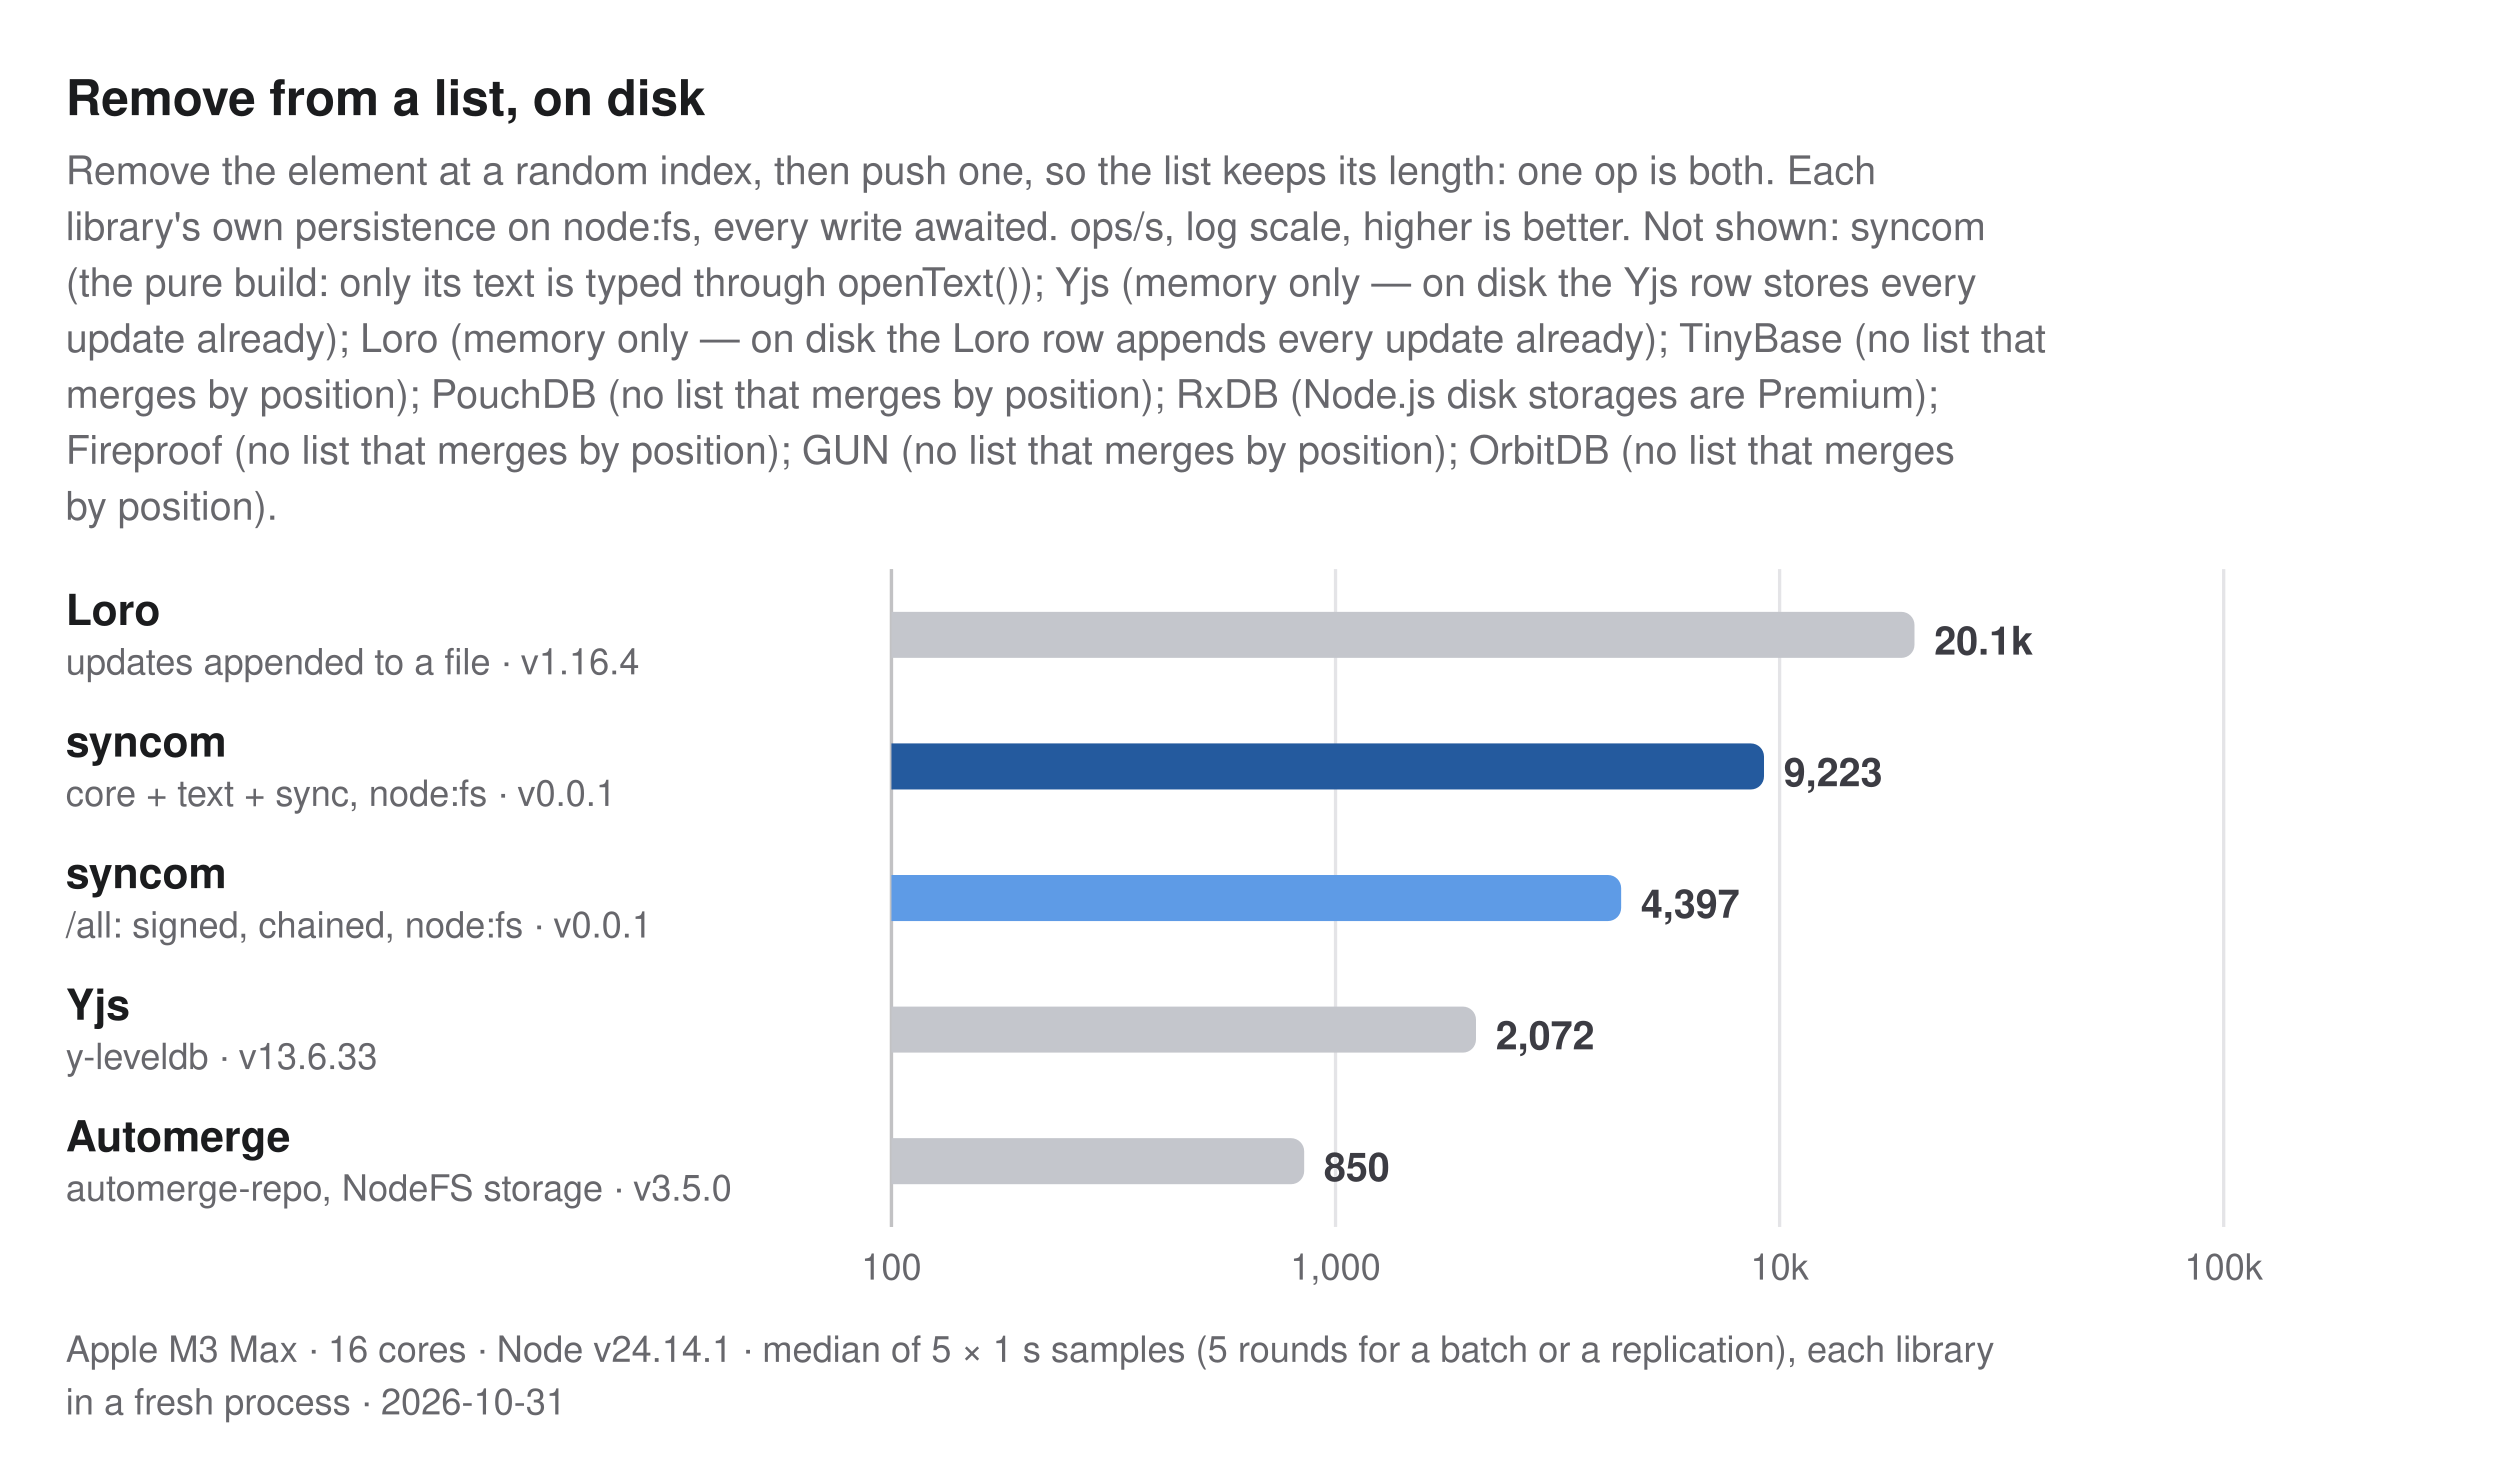
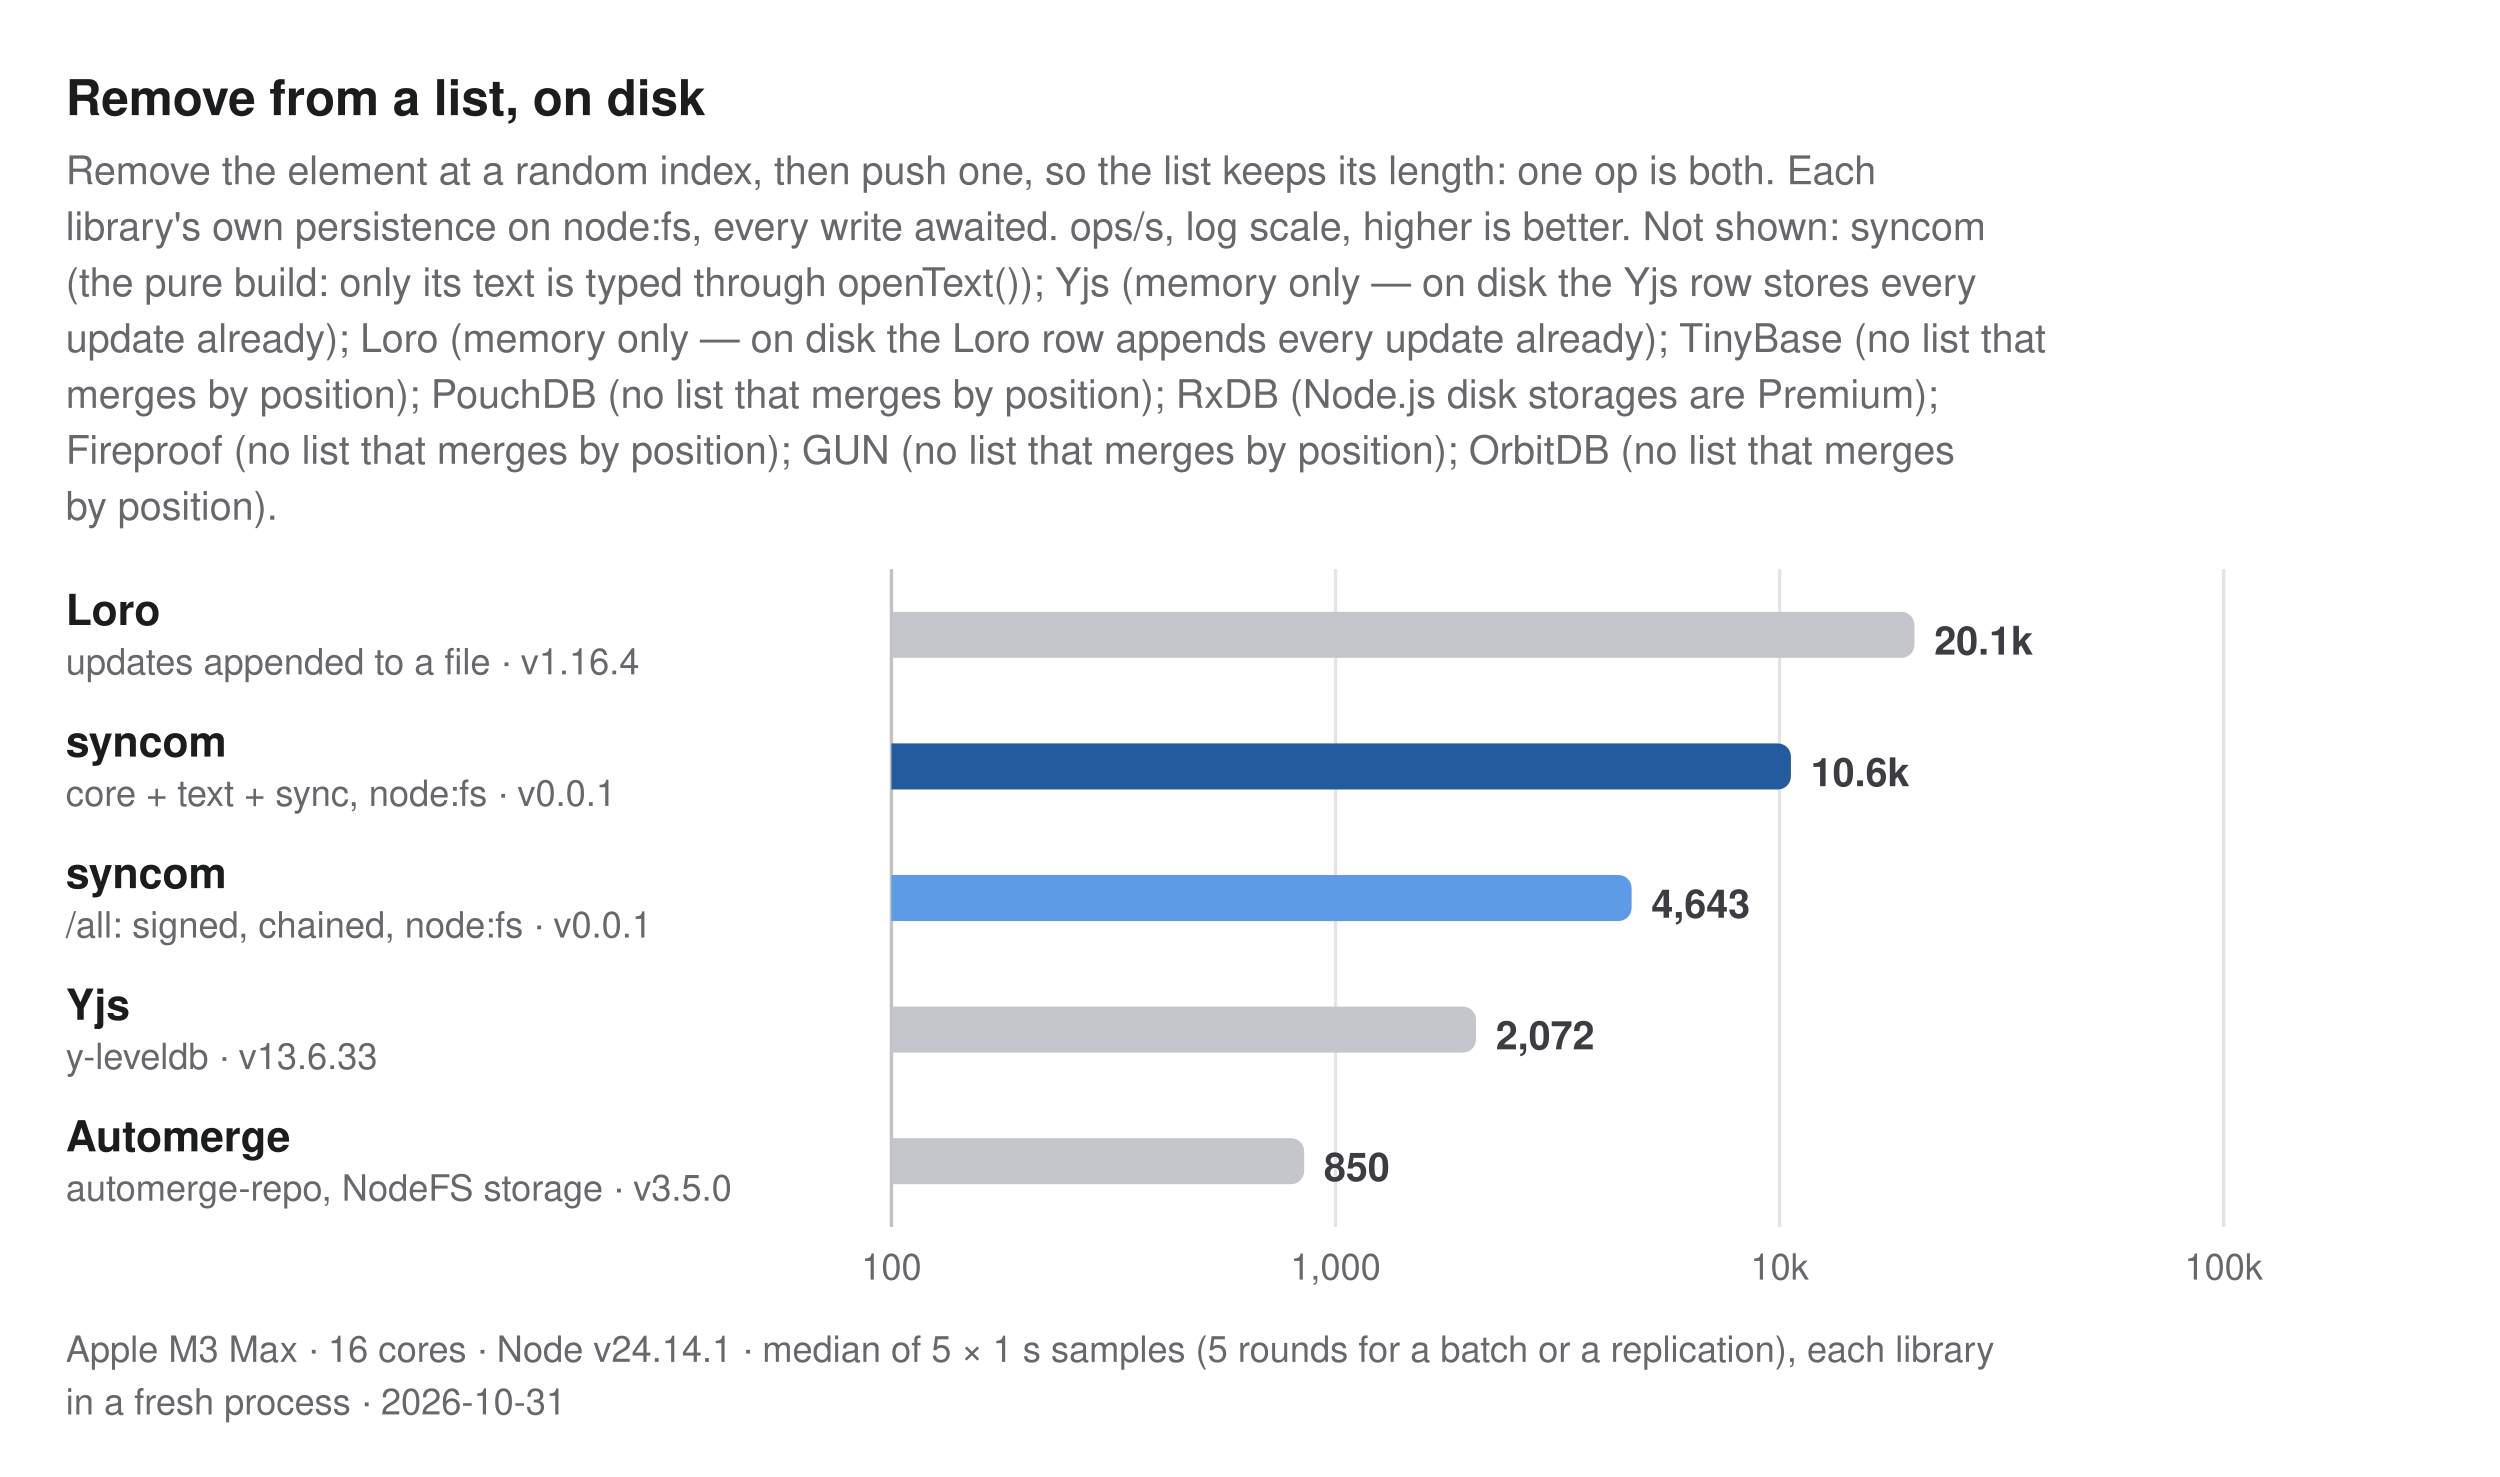
<svg xmlns="http://www.w3.org/2000/svg" width="760" height="449" viewBox="0 0 760 449" role="img" aria-label="Remove from a list, on disk. Remove the element at a random index, then push one, so the list keeps its length: one op is both. Each library's own persistence on node:fs, every write awaited. ops/s, log scale, higher is better. Not shown: syncom (the pure build: only its text is typed through openText()); Yjs (memory only — on disk the Yjs row stores every update already); Loro (memory only — on disk the Loro row appends every update already); TinyBase (no list that merges by position); PouchDB (no list that merges by position); RxDB (Node.js disk storages are Premium); Fireproof (no list that merges by position); GUN (no list that merges by position); OrbitDB (no list that merges by position).">
  <style>
  text { font-family: -apple-system, BlinkMacSystemFont, "Segoe UI", Helvetica, Arial, sans-serif; }
  .title { font-size: 15px; font-weight: 700; fill: #1b1c1e; }
  .subtitle, .caption { font-size: 12px; fill: #67676c; }
  .caption { font-size: 11px; }
  .group { font-size: 11px; font-weight: 600; letter-spacing: 0.06em; fill: #67676c; }
  .label { font-size: 13px; font-weight: 600; fill: #1b1c1e; }
  .label.primary, .label.secondary { font-weight: 700; }
  .sublabel { font-size: 11px; fill: #67676c; }
  .value { font-size: 12px; font-weight: 600; fill: #3c3c43; font-variant-numeric: tabular-nums; }
  .value.small { font-size: 10px; }
  .legend { font-size: 11px; fill: #3c3c43; }
  .tick { font-size: 11px; fill: #67676c; font-variant-numeric: tabular-nums; }
  .grid { stroke: #e4e4e7; stroke-width: 1; }
  .axis { stroke: #c2c2c4; stroke-width: 1; }
  .ref { stroke: #67676c; stroke-width: 1; stroke-dasharray: 3 3; }
  .bar { fill: #c4c6cc; }
  .bar.primary { fill: #245a9e; }
  .bar.secondary { fill: #5e9be6; }
  @media (prefers-color-scheme: dark) {
    .title, .label { fill: #dfdfd6; }
    .subtitle, .caption, .group, .sublabel, .tick { fill: #98989f; }
    .value, .legend { fill: #c2c2c4; }
    .grid { stroke: #2e2e32; }
    .axis { stroke: #48484c; }
    .ref { stroke: #98989f; }
    .bar { fill: #46474e; }
    .bar.primary { fill: #8dbcf2; }
    .bar.secondary { fill: #3d7bd0; }
  }
</style>
  <text class="title" x="20" y="35">Remove from a list, on disk</text>
  <text class="subtitle" x="20" y="56">Remove the element at a random index, then push one, so the list keeps its length: one op is both. Each</text>
  <text class="subtitle" x="20" y="73">library's own persistence on node:fs, every write awaited. ops/s, log scale, higher is better. Not shown: syncom</text>
  <text class="subtitle" x="20" y="90">(the pure build: only its text is typed through openText()); Yjs (memory only — on disk the Yjs row stores every</text>
  <text class="subtitle" x="20" y="107">update already); Loro (memory only — on disk the Loro row appends every update already); TinyBase (no list that</text>
  <text class="subtitle" x="20" y="124">merges by position); PouchDB (no list that merges by position); RxDB (Node.js disk storages are Premium);</text>
  <text class="subtitle" x="20" y="141">Fireproof (no list that merges by position); GUN (no list that merges by position); OrbitDB (no list that merges</text>
  <text class="subtitle" x="20" y="158">by position).</text>
  <line class="grid" x1="271" y1="173" x2="271" y2="373" />
  <text class="tick" x="271" y="389" text-anchor="middle">100</text>
  <line class="grid" x1="406" y1="173" x2="406" y2="373" />
  <text class="tick" x="406" y="389" text-anchor="middle">1,000</text>
  <line class="grid" x1="541" y1="173" x2="541" y2="373" />
  <text class="tick" x="541" y="389" text-anchor="middle">10k</text>
  <line class="grid" x1="676" y1="173" x2="676" y2="373" />
  <text class="tick" x="676" y="389" text-anchor="middle">100k</text>
  <line class="axis" x1="271" y1="173" x2="271" y2="373" />
  <g>
    <text class="label" x="20" y="190">Loro</text>
    <text class="sublabel" x="20" y="205">updates appended to a file · v1.16.4</text>
    <path class="bar" d="M271,186H578.006A4,4 0 0 1 582.006,190V196A4,4 0 0 1 578.006,200H271Z" />
    <text class="value" x="588.006" y="199">20.1k</text>
  </g>
  <g>
    <text class="label primary" x="20" y="230">syncom</text>
    <text class="sublabel" x="20" y="245">core + text + sync, node:fs · v0.0.1</text>
-     <path class="bar primary" d="M271,226H532.258A4,4 0 0 1 536.258,230V236A4,4 0 0 1 532.258,240H271Z" />
-     <text class="value" x="542.258" y="239">9,223</text>
+     <path class="bar primary" d="M271,226H540.449A4,4 0 0 1 544.449,230V236A4,4 0 0 1 540.449,240H271Z" />
+     <text class="value" x="550.449" y="239">10.6k</text>
  </g>
  <g>
    <text class="label secondary" x="20" y="270">syncom</text>
    <text class="sublabel" x="20" y="285">/all: signed, chained, node:fs · v0.0.1</text>
-     <path class="bar secondary" d="M271,266H488.83A4,4 0 0 1 492.83,270V276A4,4 0 0 1 488.83,280H271Z" />
-     <text class="value" x="498.83" y="279">4,397</text>
+     <path class="bar secondary" d="M271,266H492.014A4,4 0 0 1 496.014,270V276A4,4 0 0 1 492.014,280H271Z" />
+     <text class="value" x="502.014" y="279">4,643</text>
  </g>
  <g>
    <text class="label" x="20" y="310">Yjs</text>
    <text class="sublabel" x="20" y="325">y-leveldb · v13.6.33</text>
    <path class="bar" d="M271,306H444.706A4,4 0 0 1 448.706,310V316A4,4 0 0 1 444.706,320H271Z" />
    <text class="value" x="454.706" y="319">2,072</text>
  </g>
  <g>
    <text class="label" x="20" y="350">Automerge</text>
    <text class="sublabel" x="20" y="365">automerge-repo, NodeFS storage · v3.5.0</text>
    <path class="bar" d="M271,346H392.47A4,4 0 0 1 396.47,350V356A4,4 0 0 1 392.47,360H271Z" />
    <text class="value" x="402.47" y="359">850</text>
  </g>
  <text class="caption" x="20" y="414">Apple M3 Max · 16 cores · Node v24.14.1 · median of 5 × 1 s samples (5 rounds for a batch or a replication), each library</text>
  <text class="caption" x="20" y="430">in a fresh process · 2026-10-31</text>
</svg>
